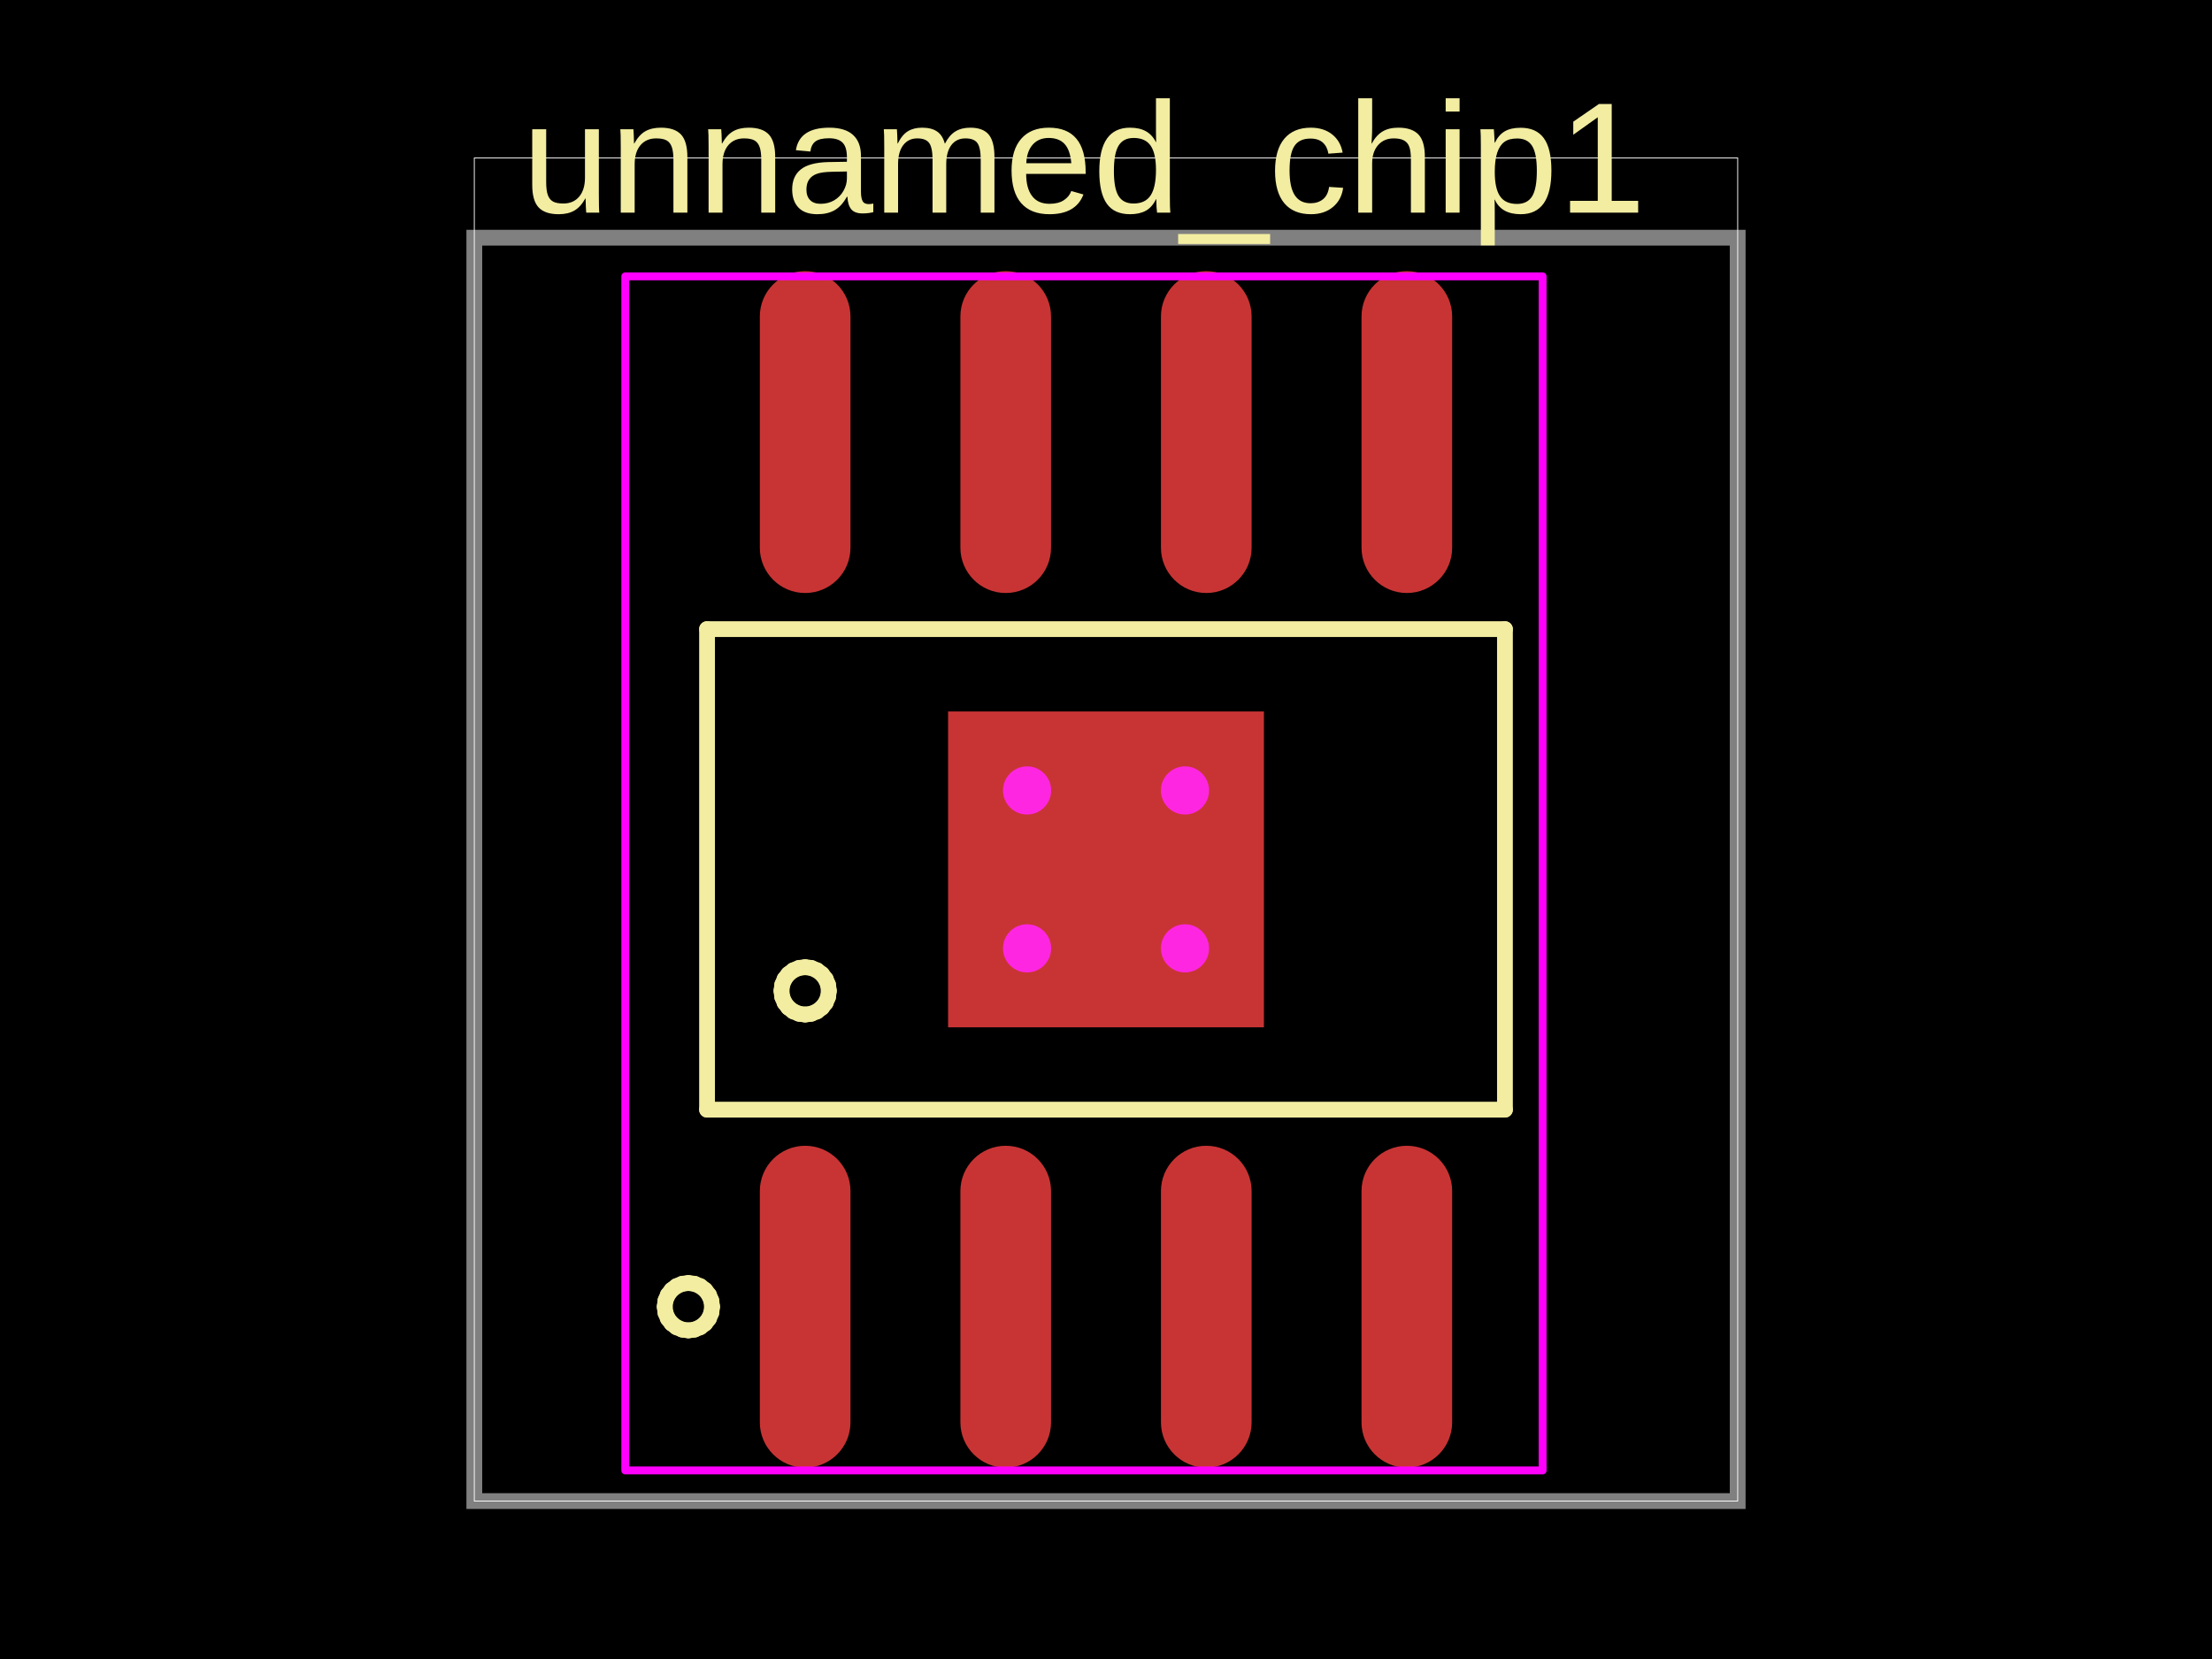
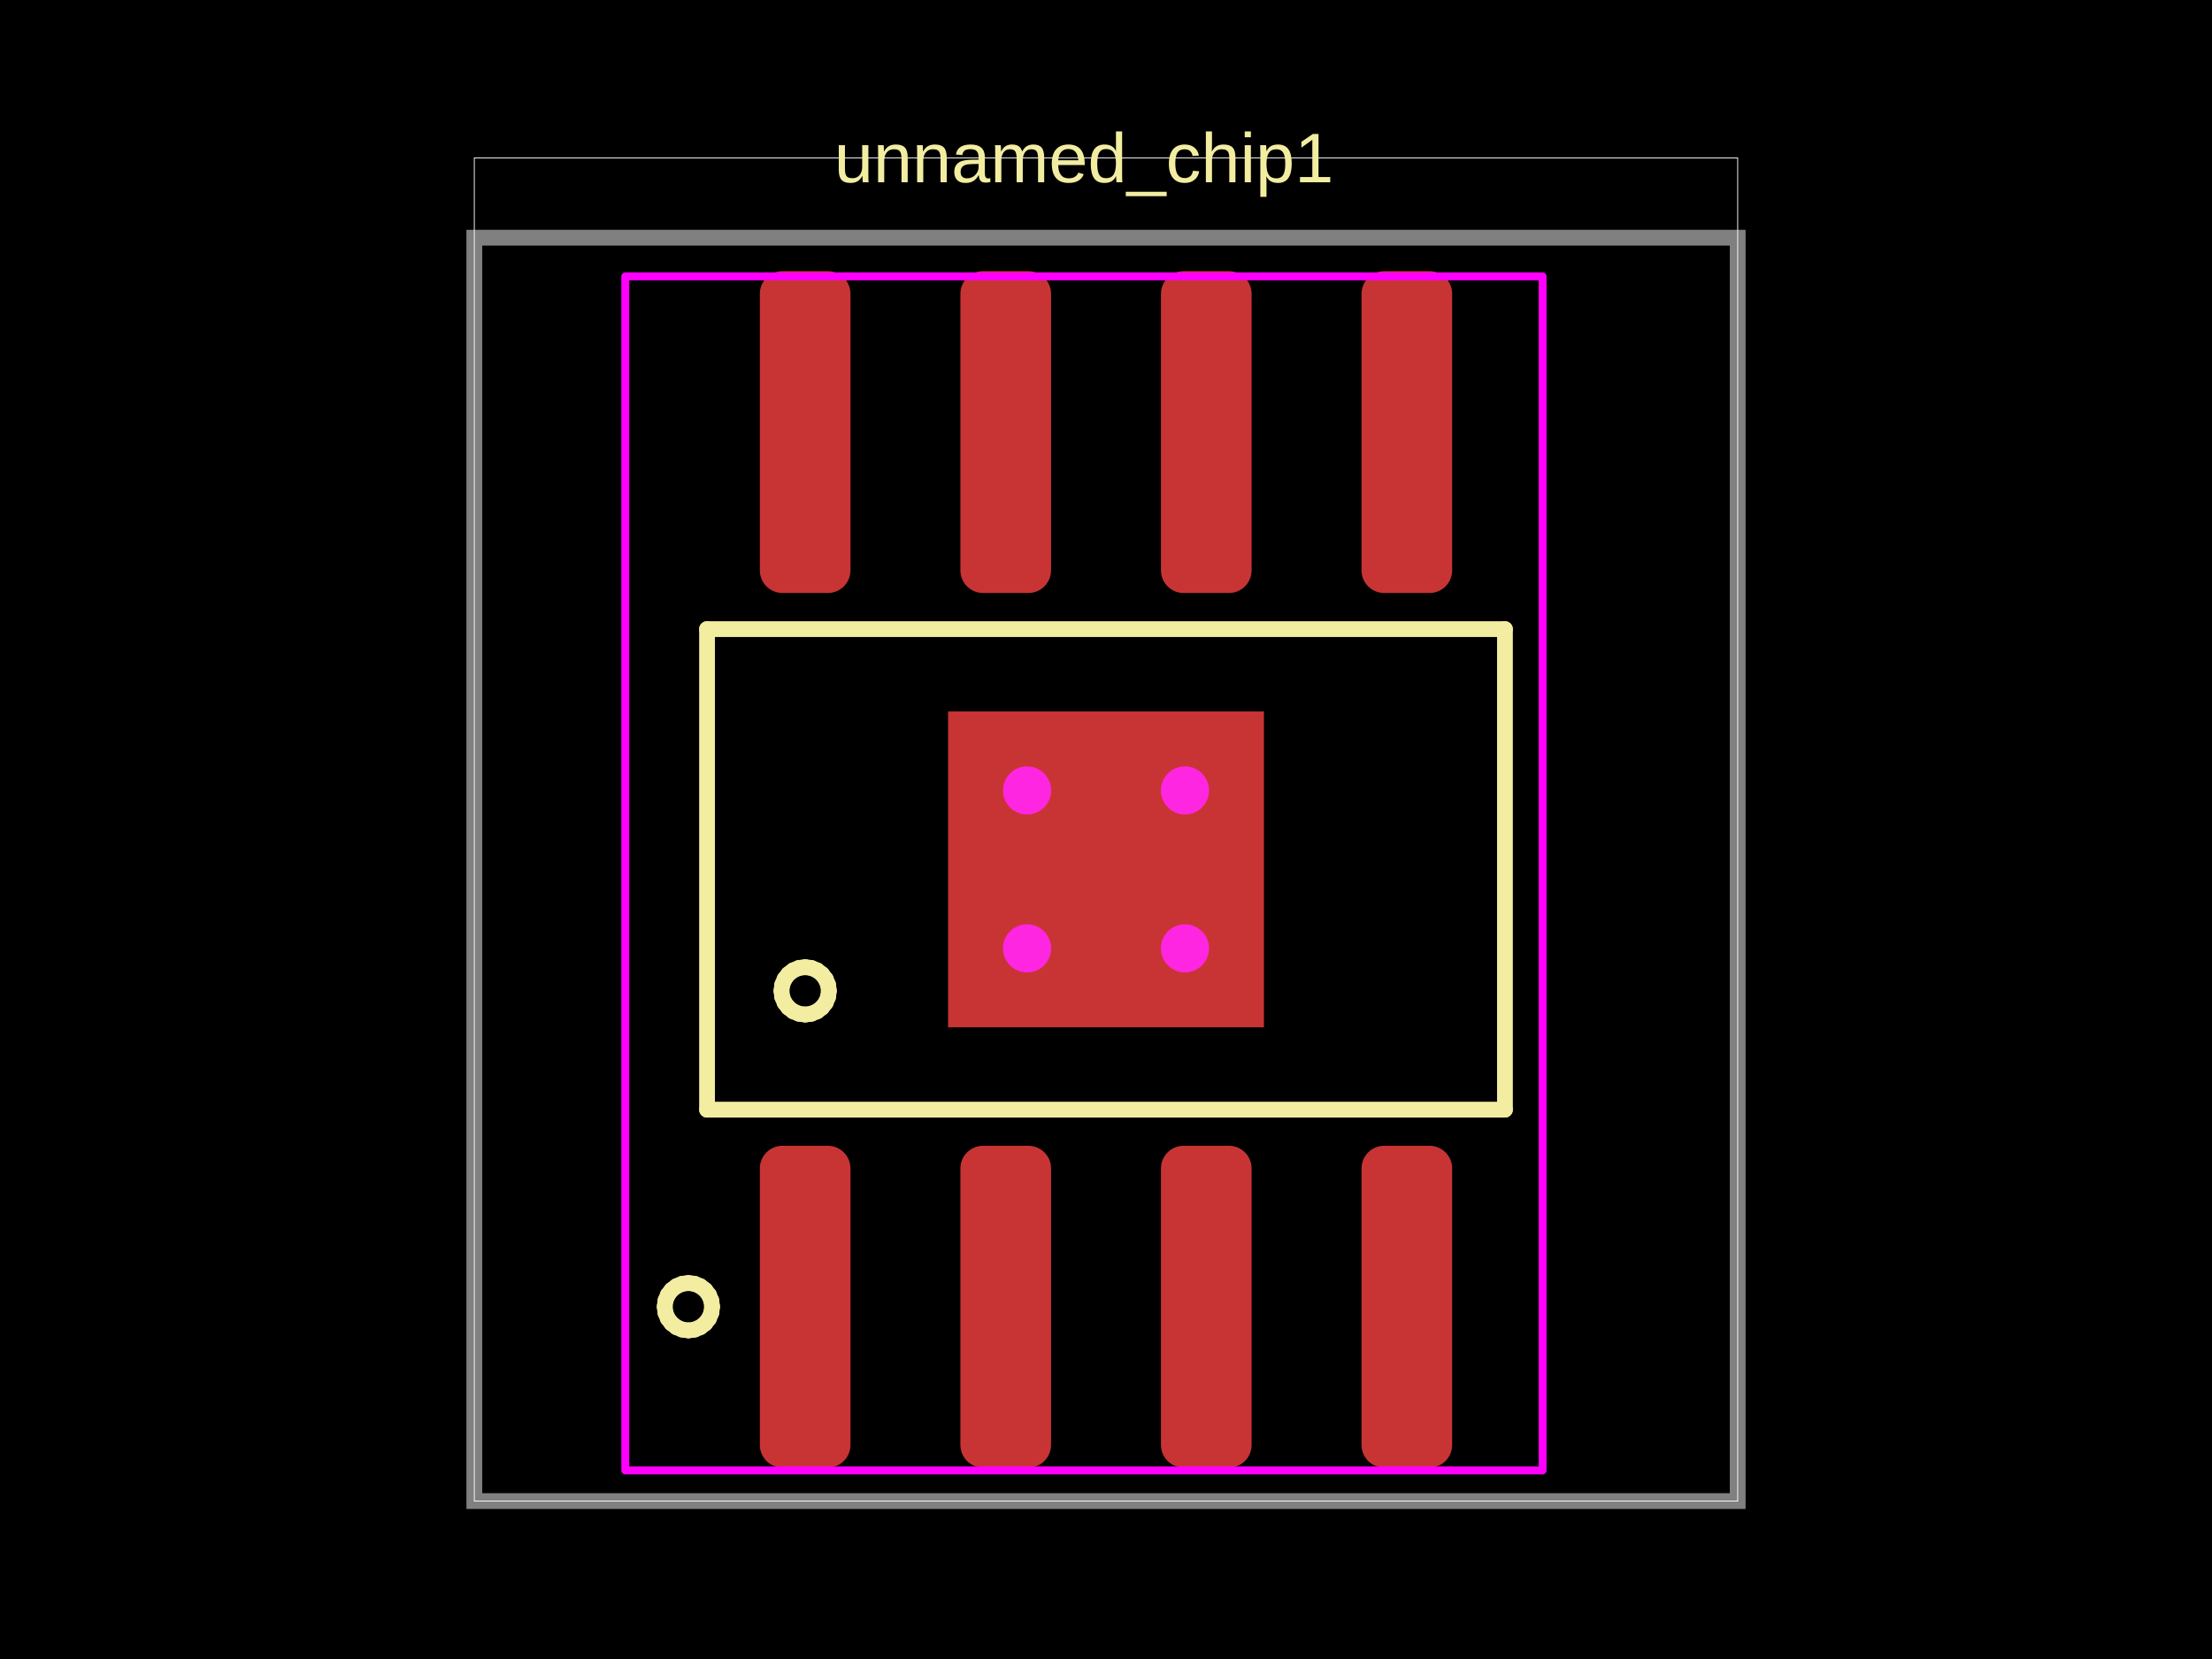
<svg xmlns="http://www.w3.org/2000/svg" width="800" height="600">
  <style />
  <rect class="boundary" x="0" y="0" fill="#000" width="800" height="600" data-type="pcb_background" data-pcb-layer="global" />
  <rect class="pcb-boundary" fill="none" stroke="#fff" stroke-width="0.3" x="171.542" y="57.115" width="456.917" height="485.771" data-type="pcb_boundary" data-pcb-layer="global" />
  <path class="pcb-board" d="M 171.542 85.969 L 628.458 85.969 L 628.458 542.885 L 171.542 542.885 L 171.542 85.969 Z" fill="none" stroke="rgba(255, 255, 255, 0.5)" stroke-width="5.711" data-type="pcb_board" data-pcb-layer="board" />
-   <rect class="pcb-pad" fill="rgb(200, 52, 52)" x="274.805" y="414.384" width="32.783" height="116.399" rx="16.392" ry="16.392" data-type="pcb_smtpad" data-pcb-layer="top" />
-   <rect class="pcb-pad" fill="rgb(200, 52, 52)" x="347.341" y="414.384" width="32.783" height="116.399" rx="16.392" ry="16.392" data-type="pcb_smtpad" data-pcb-layer="top" />
-   <rect class="pcb-pad" fill="rgb(200, 52, 52)" x="419.876" y="414.384" width="32.783" height="116.399" rx="16.392" ry="16.392" data-type="pcb_smtpad" data-pcb-layer="top" />
-   <rect class="pcb-pad" fill="rgb(200, 52, 52)" x="492.412" y="414.384" width="32.783" height="116.399" rx="16.392" ry="16.392" data-type="pcb_smtpad" data-pcb-layer="top" />
-   <rect class="pcb-pad" fill="rgb(200, 52, 52)" x="274.805" y="98.071" width="32.783" height="116.399" rx="16.392" ry="16.392" data-type="pcb_smtpad" data-pcb-layer="top" />
-   <rect class="pcb-pad" fill="rgb(200, 52, 52)" x="347.341" y="98.071" width="32.783" height="116.399" rx="16.392" ry="16.392" data-type="pcb_smtpad" data-pcb-layer="top" />
-   <rect class="pcb-pad" fill="rgb(200, 52, 52)" x="419.876" y="98.071" width="32.783" height="116.399" rx="16.392" ry="16.392" data-type="pcb_smtpad" data-pcb-layer="top" />
-   <rect class="pcb-pad" fill="rgb(200, 52, 52)" x="492.412" y="98.071" width="32.783" height="116.399" rx="16.392" ry="16.392" data-type="pcb_smtpad" data-pcb-layer="top" />
+   <rect class="pcb-pad" fill="rgb(200, 52, 52)" x="274.805" y="414.384" width="32.783" height="116.399" data-type="pcb_smtpad" data-pcb-layer="top" rx="8.196" ry="8.196" />
+   <rect class="pcb-pad" fill="rgb(200, 52, 52)" x="347.341" y="414.384" width="32.783" height="116.399" data-type="pcb_smtpad" data-pcb-layer="top" rx="8.196" ry="8.196" />
+   <rect class="pcb-pad" fill="rgb(200, 52, 52)" x="419.876" y="414.384" width="32.783" height="116.399" data-type="pcb_smtpad" data-pcb-layer="top" rx="8.196" ry="8.196" />
+   <rect class="pcb-pad" fill="rgb(200, 52, 52)" x="492.412" y="414.384" width="32.783" height="116.399" data-type="pcb_smtpad" data-pcb-layer="top" rx="8.196" ry="8.196" />
+   <rect class="pcb-pad" fill="rgb(200, 52, 52)" x="274.805" y="98.071" width="32.783" height="116.399" data-type="pcb_smtpad" data-pcb-layer="top" rx="8.196" ry="8.196" />
+   <rect class="pcb-pad" fill="rgb(200, 52, 52)" x="347.341" y="98.071" width="32.783" height="116.399" data-type="pcb_smtpad" data-pcb-layer="top" rx="8.196" ry="8.196" />
+   <rect class="pcb-pad" fill="rgb(200, 52, 52)" x="419.876" y="98.071" width="32.783" height="116.399" data-type="pcb_smtpad" data-pcb-layer="top" rx="8.196" ry="8.196" />
+   <rect class="pcb-pad" fill="rgb(200, 52, 52)" x="492.412" y="98.071" width="32.783" height="116.399" data-type="pcb_smtpad" data-pcb-layer="top" rx="8.196" ry="8.196" />
  <rect class="pcb-pad" fill="rgb(200, 52, 52)" x="342.886" y="257.313" width="114.229" height="114.229" data-type="pcb_smtpad" data-pcb-layer="top" />
-   <text x="0" y="0" dx="0" dy="0" fill="#f2eda1" font-family="Arial, sans-serif" font-size="57.115" text-anchor="middle" dominant-baseline="central" transform="matrix(1,0,0,1,392.0211,57.11457)" class="pcb-silkscreen-text pcb-silkscreen-top" data-pcb-silkscreen-text-id="pcb_silkscreen_text_0" stroke="none" data-type="pcb_silkscreen_text" data-pcb-layer="top">unnamed_chip1</text>
+   <text x="0" y="0" dx="0" dy="0" fill="#f2eda1" font-family="Arial, sans-serif" font-size="25.384" text-anchor="middle" dominant-baseline="central" transform="matrix(1,0,0,1,392.0211,57.11457)" class="pcb-silkscreen-text pcb-silkscreen-top" data-pcb-silkscreen-text-id="pcb_silkscreen_text_0" stroke="none" data-type="pcb_silkscreen_text" data-pcb-layer="top">unnamed_chip1</text>
  <path class="pcb-silkscreen pcb-silkscreen-top" d="M 255.717 401.322 L 255.717 227.533" fill="none" stroke="#f2eda1" stroke-width="5.711" stroke-linecap="round" stroke-linejoin="round" data-pcb-component-id="pcb_component_4" data-pcb-silkscreen-path-id="pcb_silkscreen_path_0" data-type="pcb_silkscreen_path" data-pcb-layer="top" />
  <path class="pcb-silkscreen pcb-silkscreen-top" d="M 255.717 227.533 L 544.283 227.533" fill="none" stroke="#f2eda1" stroke-width="5.711" stroke-linecap="round" stroke-linejoin="round" data-pcb-component-id="pcb_component_4" data-pcb-silkscreen-path-id="pcb_silkscreen_path_1" data-type="pcb_silkscreen_path" data-pcb-layer="top" />
  <path class="pcb-silkscreen pcb-silkscreen-top" d="M 544.283 227.533 L 544.283 401.322" fill="none" stroke="#f2eda1" stroke-width="5.711" stroke-linecap="round" stroke-linejoin="round" data-pcb-component-id="pcb_component_4" data-pcb-silkscreen-path-id="pcb_silkscreen_path_2" data-type="pcb_silkscreen_path" data-pcb-layer="top" />
  <path class="pcb-silkscreen pcb-silkscreen-top" d="M 544.283 401.322 L 255.717 401.322" fill="none" stroke="#f2eda1" stroke-width="5.711" stroke-linecap="round" stroke-linejoin="round" data-pcb-component-id="pcb_component_4" data-pcb-silkscreen-path-id="pcb_silkscreen_path_3" data-type="pcb_silkscreen_path" data-pcb-layer="top" />
  <path class="pcb-silkscreen pcb-silkscreen-top" d="M 299.77 358.355 L 299.478 360.574" fill="none" stroke="#f2eda1" stroke-width="5.711" stroke-linecap="round" stroke-linejoin="round" data-pcb-component-id="pcb_component_4" data-pcb-silkscreen-path-id="pcb_silkscreen_path_4" data-type="pcb_silkscreen_path" data-pcb-layer="top" />
  <path class="pcb-silkscreen pcb-silkscreen-top" d="M 299.478 360.574 L 298.622 362.641" fill="none" stroke="#f2eda1" stroke-width="5.711" stroke-linecap="round" stroke-linejoin="round" data-pcb-component-id="pcb_component_4" data-pcb-silkscreen-path-id="pcb_silkscreen_path_5" data-type="pcb_silkscreen_path" data-pcb-layer="top" />
  <path class="pcb-silkscreen pcb-silkscreen-top" d="M 298.622 362.641 L 297.259 364.417" fill="none" stroke="#f2eda1" stroke-width="5.711" stroke-linecap="round" stroke-linejoin="round" data-pcb-component-id="pcb_component_4" data-pcb-silkscreen-path-id="pcb_silkscreen_path_6" data-type="pcb_silkscreen_path" data-pcb-layer="top" />
  <path class="pcb-silkscreen pcb-silkscreen-top" d="M 297.259 364.417 L 295.484 365.78" fill="none" stroke="#f2eda1" stroke-width="5.711" stroke-linecap="round" stroke-linejoin="round" data-pcb-component-id="pcb_component_4" data-pcb-silkscreen-path-id="pcb_silkscreen_path_7" data-type="pcb_silkscreen_path" data-pcb-layer="top" />
  <path class="pcb-silkscreen pcb-silkscreen-top" d="M 295.484 365.78 L 293.416 366.636" fill="none" stroke="#f2eda1" stroke-width="5.711" stroke-linecap="round" stroke-linejoin="round" data-pcb-component-id="pcb_component_4" data-pcb-silkscreen-path-id="pcb_silkscreen_path_8" data-type="pcb_silkscreen_path" data-pcb-layer="top" />
  <path class="pcb-silkscreen pcb-silkscreen-top" d="M 293.416 366.636 L 291.197 366.928" fill="none" stroke="#f2eda1" stroke-width="5.711" stroke-linecap="round" stroke-linejoin="round" data-pcb-component-id="pcb_component_4" data-pcb-silkscreen-path-id="pcb_silkscreen_path_9" data-type="pcb_silkscreen_path" data-pcb-layer="top" />
  <path class="pcb-silkscreen pcb-silkscreen-top" d="M 291.197 366.928 L 288.978 366.636" fill="none" stroke="#f2eda1" stroke-width="5.711" stroke-linecap="round" stroke-linejoin="round" data-pcb-component-id="pcb_component_4" data-pcb-silkscreen-path-id="pcb_silkscreen_path_10" data-type="pcb_silkscreen_path" data-pcb-layer="top" />
  <path class="pcb-silkscreen pcb-silkscreen-top" d="M 288.978 366.636 L 286.91 365.78" fill="none" stroke="#f2eda1" stroke-width="5.711" stroke-linecap="round" stroke-linejoin="round" data-pcb-component-id="pcb_component_4" data-pcb-silkscreen-path-id="pcb_silkscreen_path_11" data-type="pcb_silkscreen_path" data-pcb-layer="top" />
  <path class="pcb-silkscreen pcb-silkscreen-top" d="M 286.91 365.78 L 285.134 364.417" fill="none" stroke="#f2eda1" stroke-width="5.711" stroke-linecap="round" stroke-linejoin="round" data-pcb-component-id="pcb_component_4" data-pcb-silkscreen-path-id="pcb_silkscreen_path_12" data-type="pcb_silkscreen_path" data-pcb-layer="top" />
  <path class="pcb-silkscreen pcb-silkscreen-top" d="M 285.134 364.417 L 283.772 362.641" fill="none" stroke="#f2eda1" stroke-width="5.711" stroke-linecap="round" stroke-linejoin="round" data-pcb-component-id="pcb_component_4" data-pcb-silkscreen-path-id="pcb_silkscreen_path_13" data-type="pcb_silkscreen_path" data-pcb-layer="top" />
  <path class="pcb-silkscreen pcb-silkscreen-top" d="M 283.772 362.641 L 282.915 360.574" fill="none" stroke="#f2eda1" stroke-width="5.711" stroke-linecap="round" stroke-linejoin="round" data-pcb-component-id="pcb_component_4" data-pcb-silkscreen-path-id="pcb_silkscreen_path_14" data-type="pcb_silkscreen_path" data-pcb-layer="top" />
  <path class="pcb-silkscreen pcb-silkscreen-top" d="M 282.915 360.574 L 282.623 358.355" fill="none" stroke="#f2eda1" stroke-width="5.711" stroke-linecap="round" stroke-linejoin="round" data-pcb-component-id="pcb_component_4" data-pcb-silkscreen-path-id="pcb_silkscreen_path_15" data-type="pcb_silkscreen_path" data-pcb-layer="top" />
  <path class="pcb-silkscreen pcb-silkscreen-top" d="M 282.623 358.355 L 282.915 356.136" fill="none" stroke="#f2eda1" stroke-width="5.711" stroke-linecap="round" stroke-linejoin="round" data-pcb-component-id="pcb_component_4" data-pcb-silkscreen-path-id="pcb_silkscreen_path_16" data-type="pcb_silkscreen_path" data-pcb-layer="top" />
  <path class="pcb-silkscreen pcb-silkscreen-top" d="M 282.915 356.136 L 283.772 354.068" fill="none" stroke="#f2eda1" stroke-width="5.711" stroke-linecap="round" stroke-linejoin="round" data-pcb-component-id="pcb_component_4" data-pcb-silkscreen-path-id="pcb_silkscreen_path_17" data-type="pcb_silkscreen_path" data-pcb-layer="top" />
  <path class="pcb-silkscreen pcb-silkscreen-top" d="M 283.772 354.068 L 285.134 352.292" fill="none" stroke="#f2eda1" stroke-width="5.711" stroke-linecap="round" stroke-linejoin="round" data-pcb-component-id="pcb_component_4" data-pcb-silkscreen-path-id="pcb_silkscreen_path_18" data-type="pcb_silkscreen_path" data-pcb-layer="top" />
  <path class="pcb-silkscreen pcb-silkscreen-top" d="M 285.134 352.292 L 286.91 350.93" fill="none" stroke="#f2eda1" stroke-width="5.711" stroke-linecap="round" stroke-linejoin="round" data-pcb-component-id="pcb_component_4" data-pcb-silkscreen-path-id="pcb_silkscreen_path_19" data-type="pcb_silkscreen_path" data-pcb-layer="top" />
  <path class="pcb-silkscreen pcb-silkscreen-top" d="M 286.91 350.93 L 288.978 350.073" fill="none" stroke="#f2eda1" stroke-width="5.711" stroke-linecap="round" stroke-linejoin="round" data-pcb-component-id="pcb_component_4" data-pcb-silkscreen-path-id="pcb_silkscreen_path_20" data-type="pcb_silkscreen_path" data-pcb-layer="top" />
  <path class="pcb-silkscreen pcb-silkscreen-top" d="M 288.978 350.073 L 291.197 349.781" fill="none" stroke="#f2eda1" stroke-width="5.711" stroke-linecap="round" stroke-linejoin="round" data-pcb-component-id="pcb_component_4" data-pcb-silkscreen-path-id="pcb_silkscreen_path_21" data-type="pcb_silkscreen_path" data-pcb-layer="top" />
  <path class="pcb-silkscreen pcb-silkscreen-top" d="M 291.197 349.781 L 293.416 350.073" fill="none" stroke="#f2eda1" stroke-width="5.711" stroke-linecap="round" stroke-linejoin="round" data-pcb-component-id="pcb_component_4" data-pcb-silkscreen-path-id="pcb_silkscreen_path_22" data-type="pcb_silkscreen_path" data-pcb-layer="top" />
  <path class="pcb-silkscreen pcb-silkscreen-top" d="M 293.416 350.073 L 295.484 350.93" fill="none" stroke="#f2eda1" stroke-width="5.711" stroke-linecap="round" stroke-linejoin="round" data-pcb-component-id="pcb_component_4" data-pcb-silkscreen-path-id="pcb_silkscreen_path_23" data-type="pcb_silkscreen_path" data-pcb-layer="top" />
  <path class="pcb-silkscreen pcb-silkscreen-top" d="M 295.484 350.93 L 297.259 352.292" fill="none" stroke="#f2eda1" stroke-width="5.711" stroke-linecap="round" stroke-linejoin="round" data-pcb-component-id="pcb_component_4" data-pcb-silkscreen-path-id="pcb_silkscreen_path_24" data-type="pcb_silkscreen_path" data-pcb-layer="top" />
  <path class="pcb-silkscreen pcb-silkscreen-top" d="M 297.259 352.292 L 298.622 354.068" fill="none" stroke="#f2eda1" stroke-width="5.711" stroke-linecap="round" stroke-linejoin="round" data-pcb-component-id="pcb_component_4" data-pcb-silkscreen-path-id="pcb_silkscreen_path_25" data-type="pcb_silkscreen_path" data-pcb-layer="top" />
  <path class="pcb-silkscreen pcb-silkscreen-top" d="M 298.622 354.068 L 299.478 356.136" fill="none" stroke="#f2eda1" stroke-width="5.711" stroke-linecap="round" stroke-linejoin="round" data-pcb-component-id="pcb_component_4" data-pcb-silkscreen-path-id="pcb_silkscreen_path_26" data-type="pcb_silkscreen_path" data-pcb-layer="top" />
  <path class="pcb-silkscreen pcb-silkscreen-top" d="M 299.478 356.136 L 299.77 358.355" fill="none" stroke="#f2eda1" stroke-width="5.711" stroke-linecap="round" stroke-linejoin="round" data-pcb-component-id="pcb_component_4" data-pcb-silkscreen-path-id="pcb_silkscreen_path_27" data-type="pcb_silkscreen_path" data-pcb-layer="top" />
  <path class="pcb-silkscreen pcb-silkscreen-top" d="M 257.54 472.584 L 257.248 474.803" fill="none" stroke="#f2eda1" stroke-width="5.711" stroke-linecap="round" stroke-linejoin="round" data-pcb-component-id="pcb_component_4" data-pcb-silkscreen-path-id="pcb_silkscreen_path_28" data-type="pcb_silkscreen_path" data-pcb-layer="top" />
  <path class="pcb-silkscreen pcb-silkscreen-top" d="M 257.248 474.803 L 256.392 476.87" fill="none" stroke="#f2eda1" stroke-width="5.711" stroke-linecap="round" stroke-linejoin="round" data-pcb-component-id="pcb_component_4" data-pcb-silkscreen-path-id="pcb_silkscreen_path_29" data-type="pcb_silkscreen_path" data-pcb-layer="top" />
  <path class="pcb-silkscreen pcb-silkscreen-top" d="M 256.392 476.87 L 255.029 478.646" fill="none" stroke="#f2eda1" stroke-width="5.711" stroke-linecap="round" stroke-linejoin="round" data-pcb-component-id="pcb_component_4" data-pcb-silkscreen-path-id="pcb_silkscreen_path_30" data-type="pcb_silkscreen_path" data-pcb-layer="top" />
  <path class="pcb-silkscreen pcb-silkscreen-top" d="M 255.029 478.646 L 253.253 480.009" fill="none" stroke="#f2eda1" stroke-width="5.711" stroke-linecap="round" stroke-linejoin="round" data-pcb-component-id="pcb_component_4" data-pcb-silkscreen-path-id="pcb_silkscreen_path_31" data-type="pcb_silkscreen_path" data-pcb-layer="top" />
  <path class="pcb-silkscreen pcb-silkscreen-top" d="M 253.253 480.009 L 251.186 480.865" fill="none" stroke="#f2eda1" stroke-width="5.711" stroke-linecap="round" stroke-linejoin="round" data-pcb-component-id="pcb_component_4" data-pcb-silkscreen-path-id="pcb_silkscreen_path_32" data-type="pcb_silkscreen_path" data-pcb-layer="top" />
  <path class="pcb-silkscreen pcb-silkscreen-top" d="M 251.186 480.865 L 248.967 481.157" fill="none" stroke="#f2eda1" stroke-width="5.711" stroke-linecap="round" stroke-linejoin="round" data-pcb-component-id="pcb_component_4" data-pcb-silkscreen-path-id="pcb_silkscreen_path_33" data-type="pcb_silkscreen_path" data-pcb-layer="top" />
  <path class="pcb-silkscreen pcb-silkscreen-top" d="M 248.967 481.157 L 246.748 480.865" fill="none" stroke="#f2eda1" stroke-width="5.711" stroke-linecap="round" stroke-linejoin="round" data-pcb-component-id="pcb_component_4" data-pcb-silkscreen-path-id="pcb_silkscreen_path_34" data-type="pcb_silkscreen_path" data-pcb-layer="top" />
  <path class="pcb-silkscreen pcb-silkscreen-top" d="M 246.748 480.865 L 244.68 480.009" fill="none" stroke="#f2eda1" stroke-width="5.711" stroke-linecap="round" stroke-linejoin="round" data-pcb-component-id="pcb_component_4" data-pcb-silkscreen-path-id="pcb_silkscreen_path_35" data-type="pcb_silkscreen_path" data-pcb-layer="top" />
  <path class="pcb-silkscreen pcb-silkscreen-top" d="M 244.68 480.009 L 242.904 478.646" fill="none" stroke="#f2eda1" stroke-width="5.711" stroke-linecap="round" stroke-linejoin="round" data-pcb-component-id="pcb_component_4" data-pcb-silkscreen-path-id="pcb_silkscreen_path_36" data-type="pcb_silkscreen_path" data-pcb-layer="top" />
  <path class="pcb-silkscreen pcb-silkscreen-top" d="M 242.904 478.646 L 241.542 476.87" fill="none" stroke="#f2eda1" stroke-width="5.711" stroke-linecap="round" stroke-linejoin="round" data-pcb-component-id="pcb_component_4" data-pcb-silkscreen-path-id="pcb_silkscreen_path_37" data-type="pcb_silkscreen_path" data-pcb-layer="top" />
  <path class="pcb-silkscreen pcb-silkscreen-top" d="M 241.542 476.87 L 240.685 474.803" fill="none" stroke="#f2eda1" stroke-width="5.711" stroke-linecap="round" stroke-linejoin="round" data-pcb-component-id="pcb_component_4" data-pcb-silkscreen-path-id="pcb_silkscreen_path_38" data-type="pcb_silkscreen_path" data-pcb-layer="top" />
  <path class="pcb-silkscreen pcb-silkscreen-top" d="M 240.685 474.803 L 240.393 472.584" fill="none" stroke="#f2eda1" stroke-width="5.711" stroke-linecap="round" stroke-linejoin="round" data-pcb-component-id="pcb_component_4" data-pcb-silkscreen-path-id="pcb_silkscreen_path_39" data-type="pcb_silkscreen_path" data-pcb-layer="top" />
  <path class="pcb-silkscreen pcb-silkscreen-top" d="M 240.393 472.584 L 240.685 470.365" fill="none" stroke="#f2eda1" stroke-width="5.711" stroke-linecap="round" stroke-linejoin="round" data-pcb-component-id="pcb_component_4" data-pcb-silkscreen-path-id="pcb_silkscreen_path_40" data-type="pcb_silkscreen_path" data-pcb-layer="top" />
  <path class="pcb-silkscreen pcb-silkscreen-top" d="M 240.685 470.365 L 241.542 468.297" fill="none" stroke="#f2eda1" stroke-width="5.711" stroke-linecap="round" stroke-linejoin="round" data-pcb-component-id="pcb_component_4" data-pcb-silkscreen-path-id="pcb_silkscreen_path_41" data-type="pcb_silkscreen_path" data-pcb-layer="top" />
  <path class="pcb-silkscreen pcb-silkscreen-top" d="M 241.542 468.297 L 242.904 466.521" fill="none" stroke="#f2eda1" stroke-width="5.711" stroke-linecap="round" stroke-linejoin="round" data-pcb-component-id="pcb_component_4" data-pcb-silkscreen-path-id="pcb_silkscreen_path_42" data-type="pcb_silkscreen_path" data-pcb-layer="top" />
  <path class="pcb-silkscreen pcb-silkscreen-top" d="M 242.904 466.521 L 244.68 465.159" fill="none" stroke="#f2eda1" stroke-width="5.711" stroke-linecap="round" stroke-linejoin="round" data-pcb-component-id="pcb_component_4" data-pcb-silkscreen-path-id="pcb_silkscreen_path_43" data-type="pcb_silkscreen_path" data-pcb-layer="top" />
  <path class="pcb-silkscreen pcb-silkscreen-top" d="M 244.68 465.159 L 246.748 464.302" fill="none" stroke="#f2eda1" stroke-width="5.711" stroke-linecap="round" stroke-linejoin="round" data-pcb-component-id="pcb_component_4" data-pcb-silkscreen-path-id="pcb_silkscreen_path_44" data-type="pcb_silkscreen_path" data-pcb-layer="top" />
  <path class="pcb-silkscreen pcb-silkscreen-top" d="M 246.748 464.302 L 248.967 464.01" fill="none" stroke="#f2eda1" stroke-width="5.711" stroke-linecap="round" stroke-linejoin="round" data-pcb-component-id="pcb_component_4" data-pcb-silkscreen-path-id="pcb_silkscreen_path_45" data-type="pcb_silkscreen_path" data-pcb-layer="top" />
  <path class="pcb-silkscreen pcb-silkscreen-top" d="M 248.967 464.01 L 251.186 464.302" fill="none" stroke="#f2eda1" stroke-width="5.711" stroke-linecap="round" stroke-linejoin="round" data-pcb-component-id="pcb_component_4" data-pcb-silkscreen-path-id="pcb_silkscreen_path_46" data-type="pcb_silkscreen_path" data-pcb-layer="top" />
  <path class="pcb-silkscreen pcb-silkscreen-top" d="M 251.186 464.302 L 253.253 465.159" fill="none" stroke="#f2eda1" stroke-width="5.711" stroke-linecap="round" stroke-linejoin="round" data-pcb-component-id="pcb_component_4" data-pcb-silkscreen-path-id="pcb_silkscreen_path_47" data-type="pcb_silkscreen_path" data-pcb-layer="top" />
  <path class="pcb-silkscreen pcb-silkscreen-top" d="M 253.253 465.159 L 255.029 466.521" fill="none" stroke="#f2eda1" stroke-width="5.711" stroke-linecap="round" stroke-linejoin="round" data-pcb-component-id="pcb_component_4" data-pcb-silkscreen-path-id="pcb_silkscreen_path_48" data-type="pcb_silkscreen_path" data-pcb-layer="top" />
  <path class="pcb-silkscreen pcb-silkscreen-top" d="M 255.029 466.521 L 256.392 468.297" fill="none" stroke="#f2eda1" stroke-width="5.711" stroke-linecap="round" stroke-linejoin="round" data-pcb-component-id="pcb_component_4" data-pcb-silkscreen-path-id="pcb_silkscreen_path_49" data-type="pcb_silkscreen_path" data-pcb-layer="top" />
  <path class="pcb-silkscreen pcb-silkscreen-top" d="M 256.392 468.297 L 257.248 470.365" fill="none" stroke="#f2eda1" stroke-width="5.711" stroke-linecap="round" stroke-linejoin="round" data-pcb-component-id="pcb_component_4" data-pcb-silkscreen-path-id="pcb_silkscreen_path_50" data-type="pcb_silkscreen_path" data-pcb-layer="top" />
  <path class="pcb-silkscreen pcb-silkscreen-top" d="M 257.248 470.365 L 257.54 472.584" fill="none" stroke="#f2eda1" stroke-width="5.711" stroke-linecap="round" stroke-linejoin="round" data-pcb-component-id="pcb_component_4" data-pcb-silkscreen-path-id="pcb_silkscreen_path_51" data-type="pcb_silkscreen_path" data-pcb-layer="top" />
  <polygon points="226.143,99.951 557.899,99.951 557.899,531.805 226.143,531.805 226.143,99.951" class="pcb-courtyard-outline pcb-courtyard-top" data-pcb-courtyard-outline-id="pcb_courtyard_outline_0" data-type="pcb_courtyard_outline" data-pcb-layer="top" fill="none" stroke="#FF00FF" stroke-width="2.856" stroke-linejoin="round" />
  <g data-type="pcb_via" data-pcb-layer="through">
    <circle class="pcb-hole-outer" fill="rgb(200, 52, 52)" cx="428.564" cy="285.877" r="17.409" data-type="pcb_via" data-pcb-layer="top" />
    <circle class="pcb-hole-inner" fill="#FF26E2" cx="428.564" cy="285.877" r="8.704" data-type="pcb_via" data-pcb-layer="drill" />
  </g>
  <g data-type="pcb_via" data-pcb-layer="through">
    <circle class="pcb-hole-outer" fill="rgb(200, 52, 52)" cx="371.45" cy="285.877" r="17.409" data-type="pcb_via" data-pcb-layer="top" />
    <circle class="pcb-hole-inner" fill="#FF26E2" cx="371.45" cy="285.877" r="8.704" data-type="pcb_via" data-pcb-layer="drill" />
  </g>
  <g data-type="pcb_via" data-pcb-layer="through">
    <circle class="pcb-hole-outer" fill="rgb(200, 52, 52)" cx="371.45" cy="342.992" r="17.409" data-type="pcb_via" data-pcb-layer="top" />
    <circle class="pcb-hole-inner" fill="#FF26E2" cx="371.45" cy="342.992" r="8.704" data-type="pcb_via" data-pcb-layer="drill" />
  </g>
  <g data-type="pcb_via" data-pcb-layer="through">
    <circle class="pcb-hole-outer" fill="rgb(200, 52, 52)" cx="428.564" cy="342.992" r="17.409" data-type="pcb_via" data-pcb-layer="top" />
    <circle class="pcb-hole-inner" fill="#FF26E2" cx="428.564" cy="342.992" r="8.704" data-type="pcb_via" data-pcb-layer="drill" />
  </g>
</svg>
